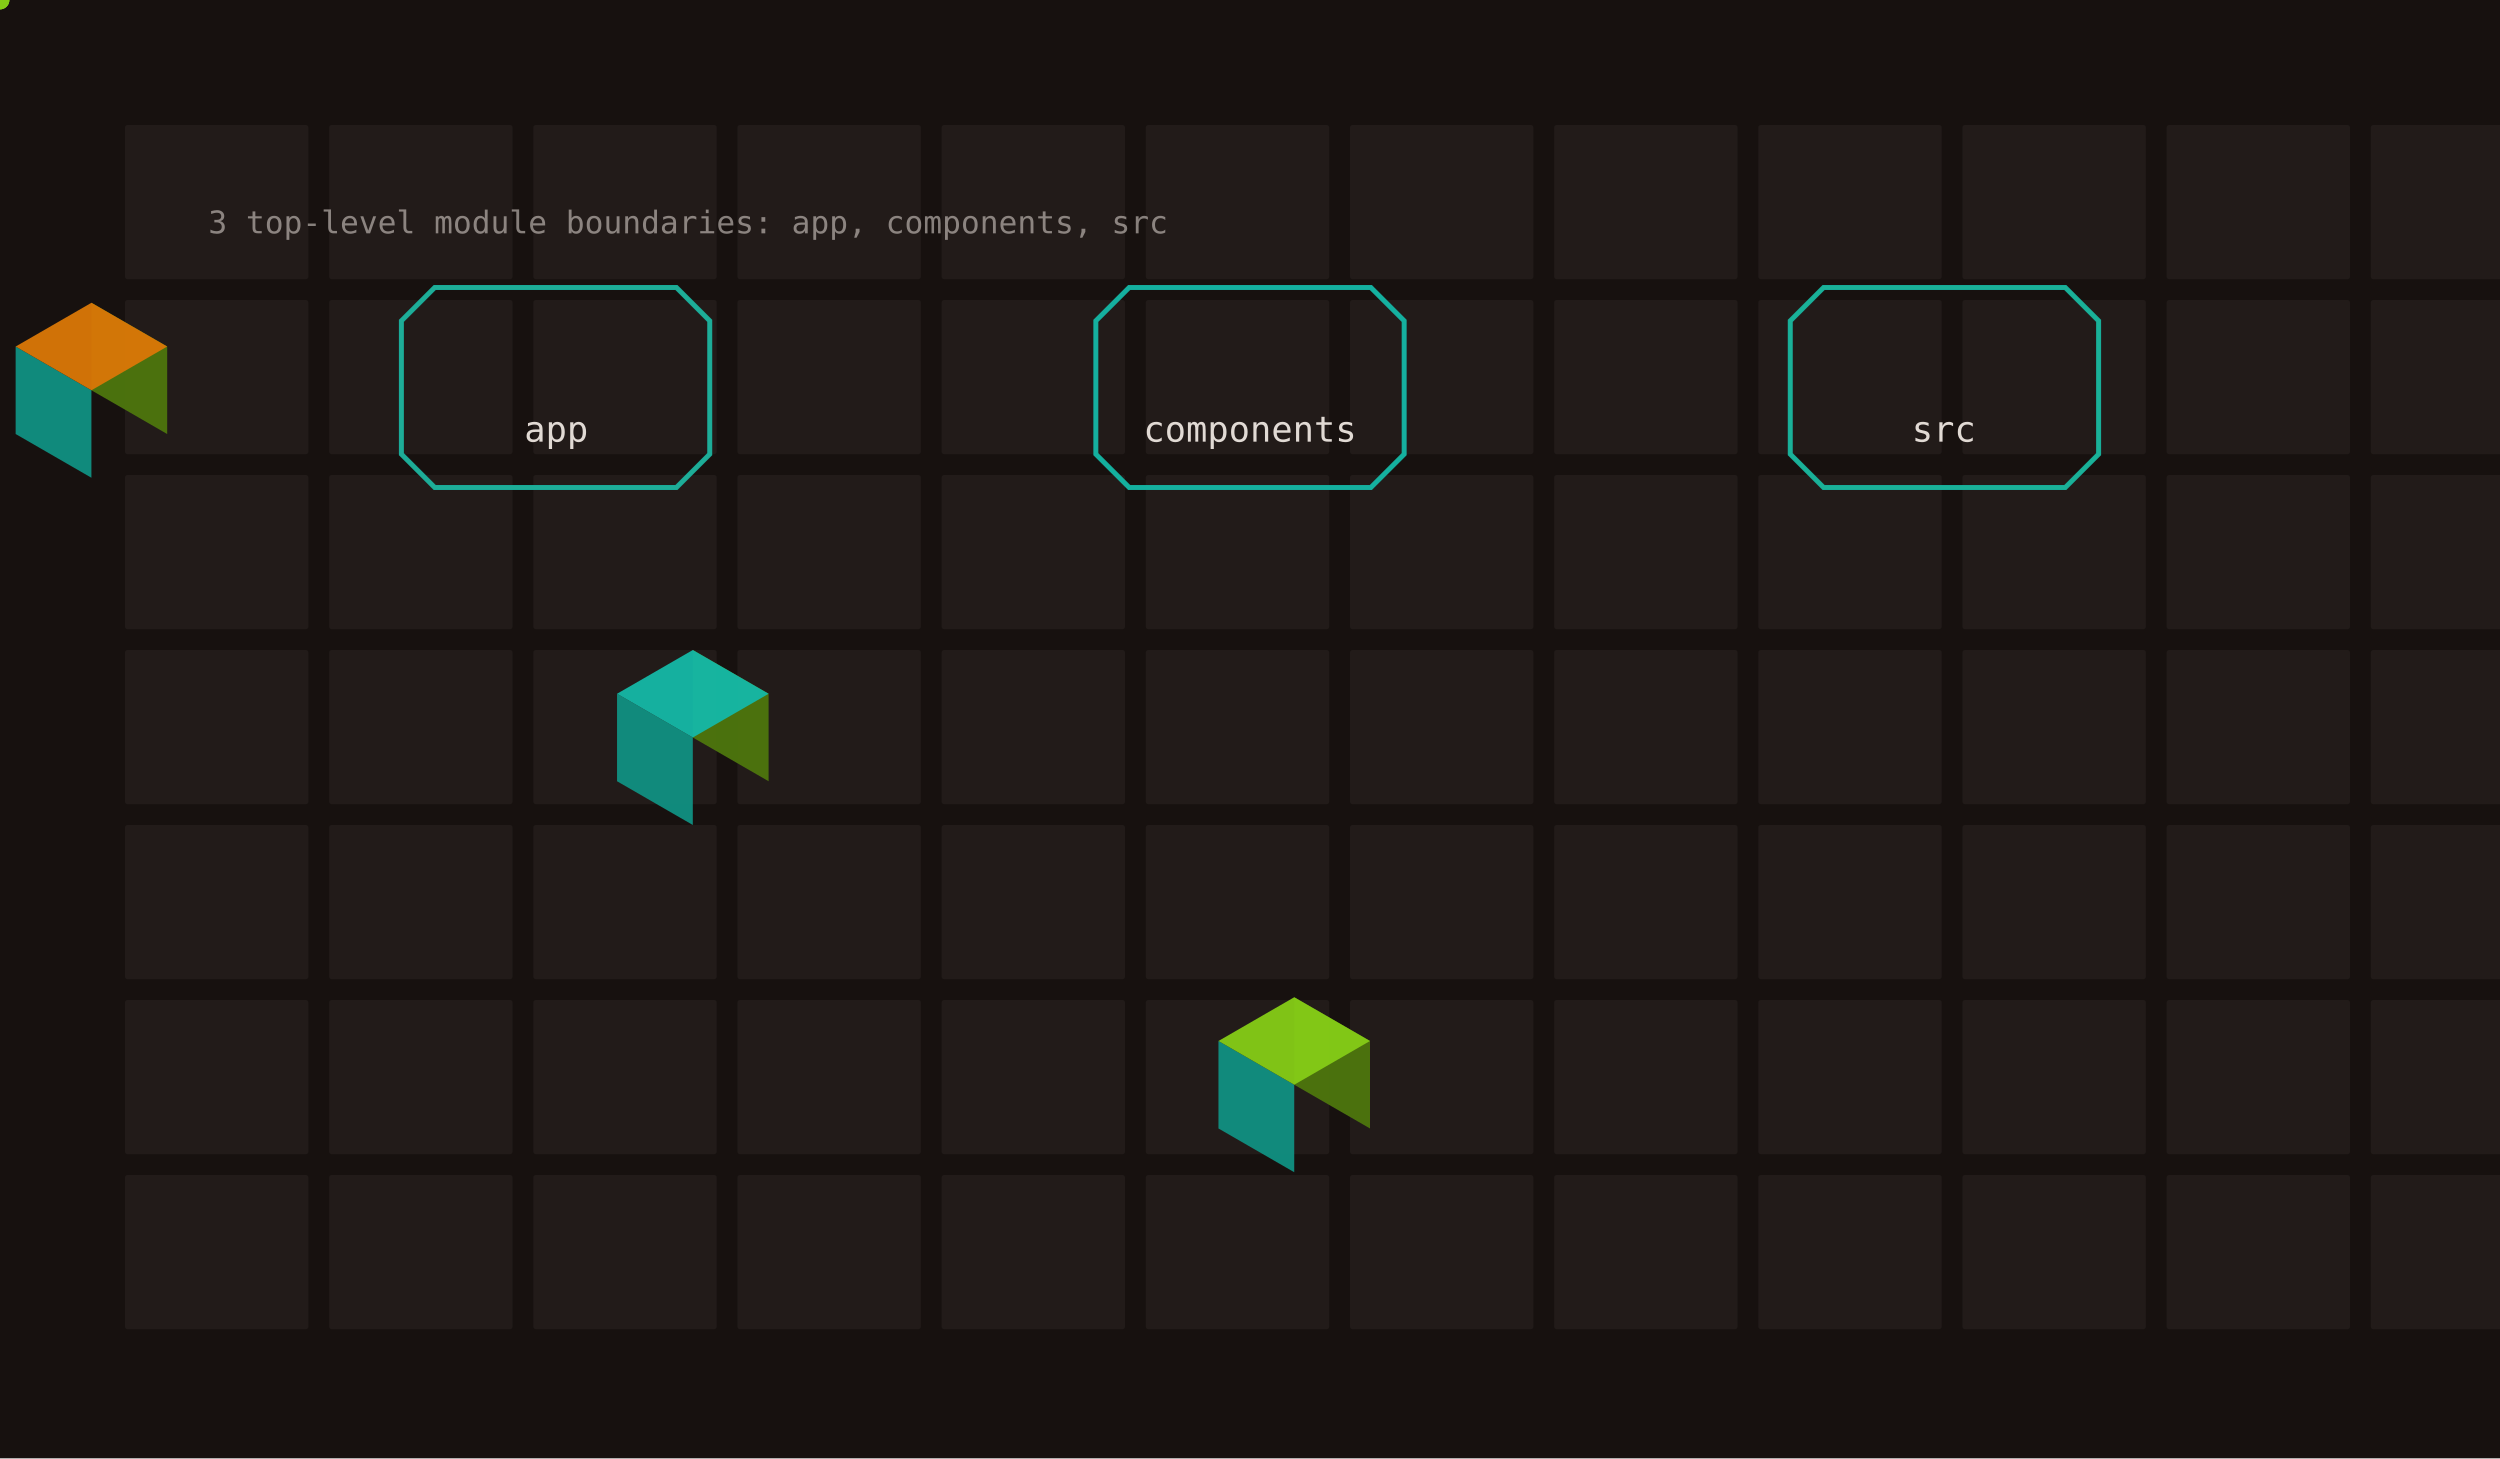
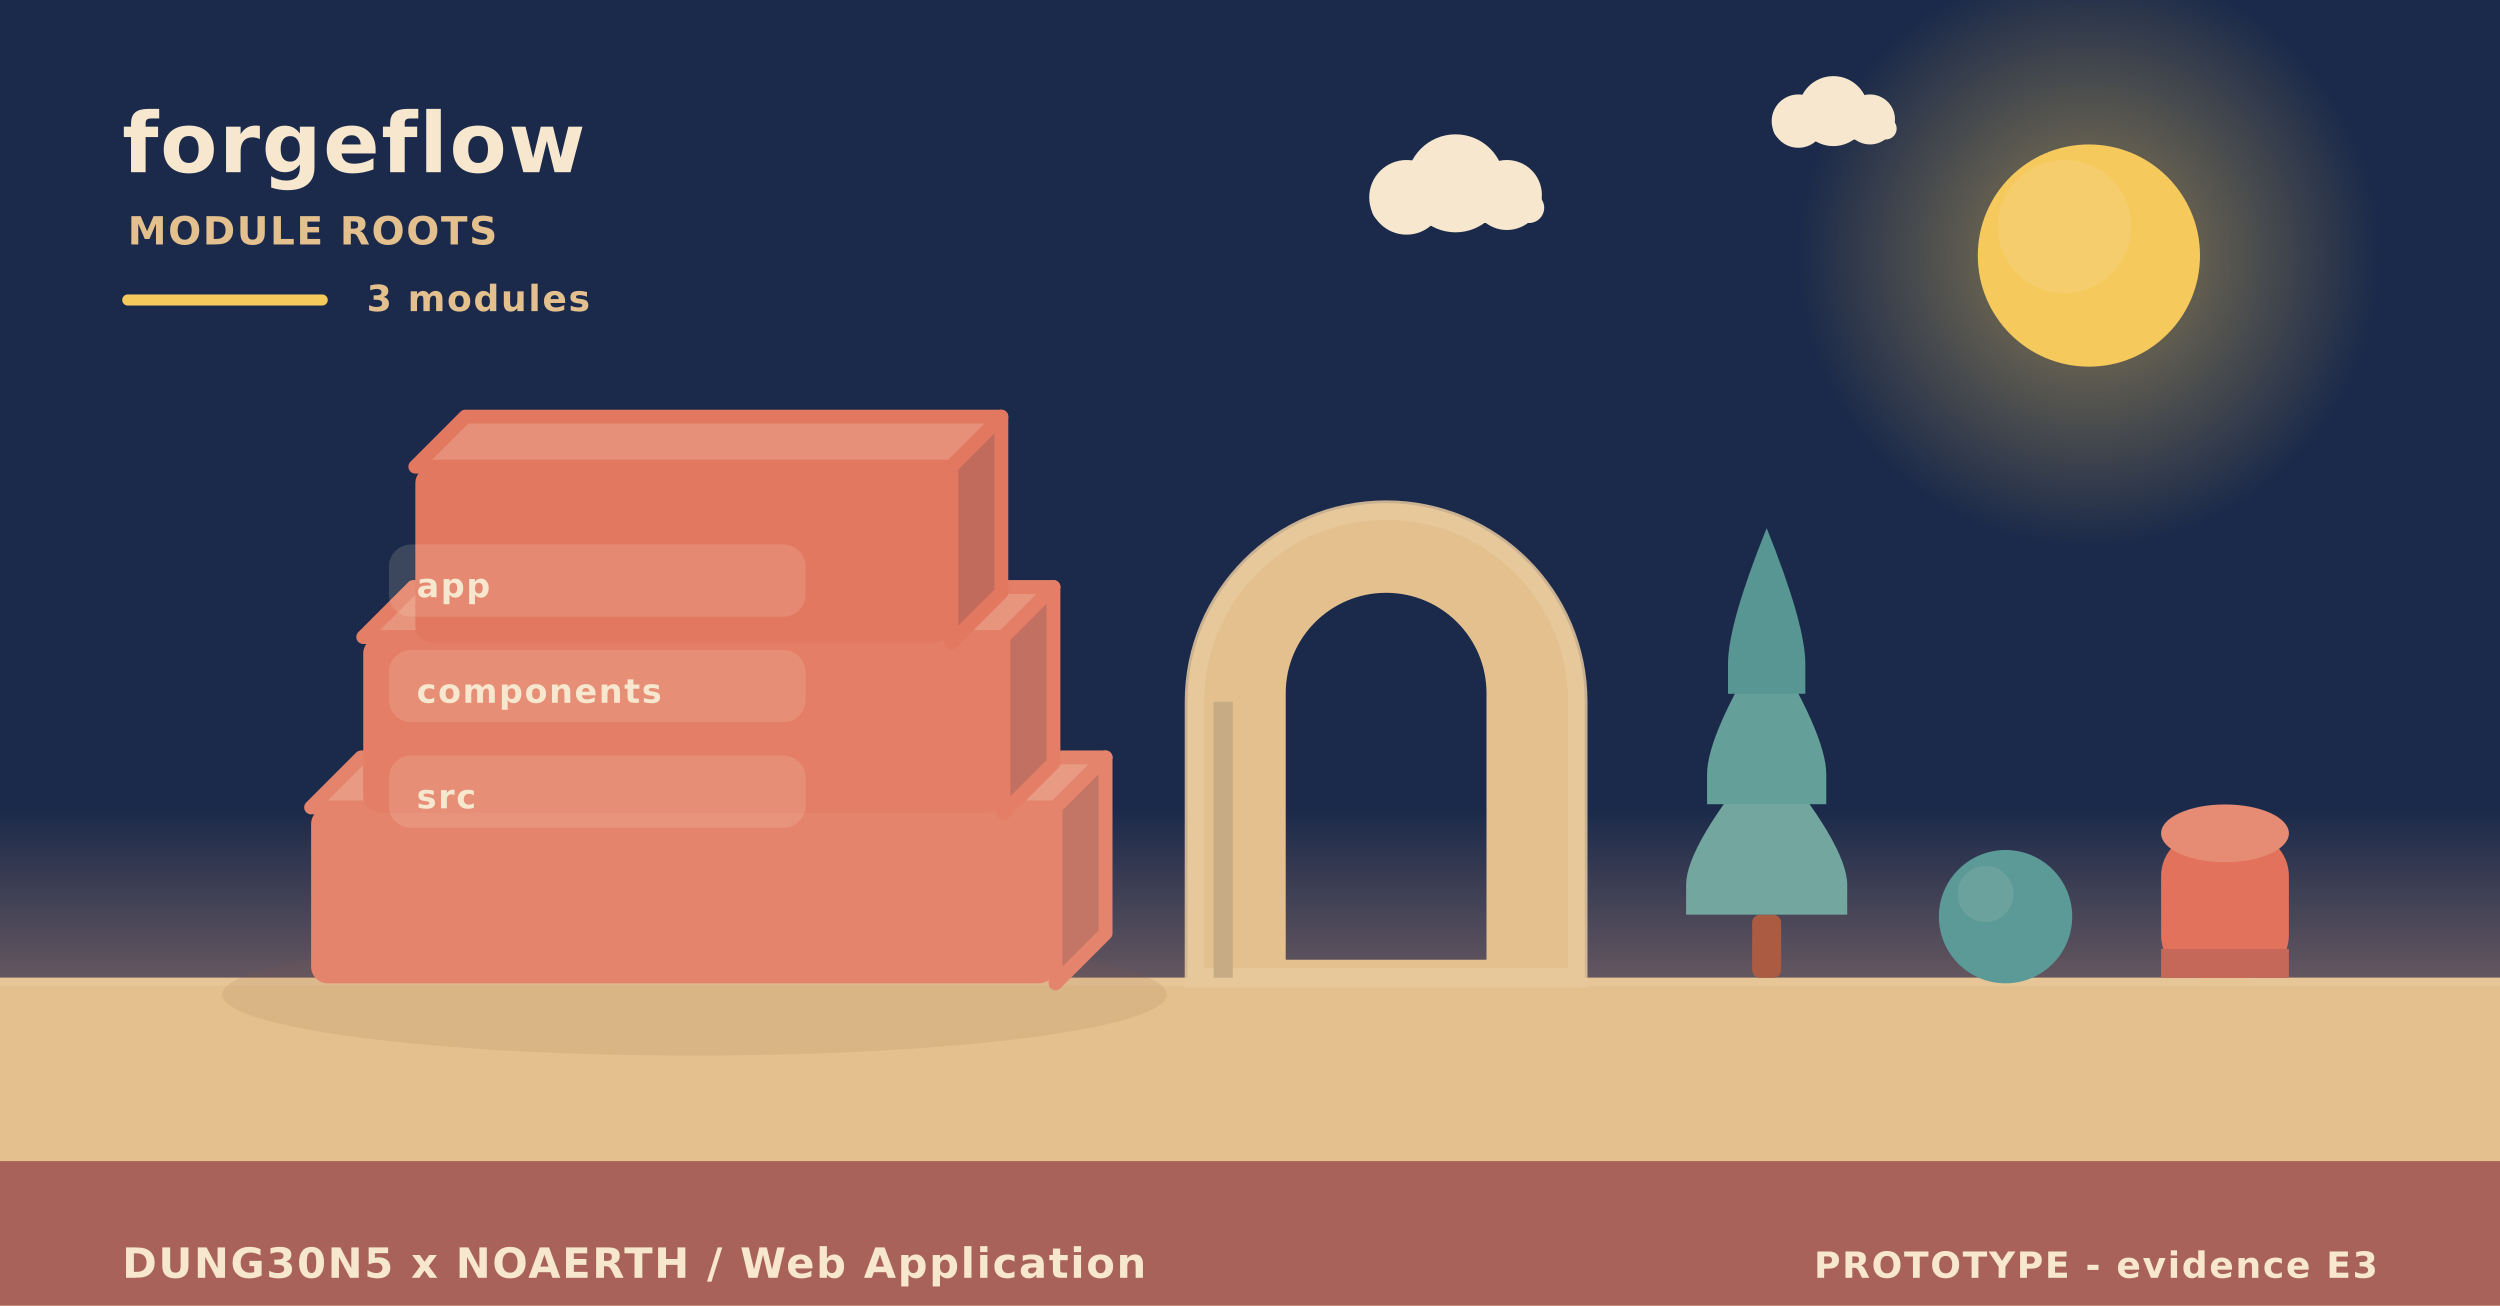
- <svg xmlns="http://www.w3.org/2000/svg" viewBox="0 0 1200 700" width="1200" height="700" role="img" aria-label="forgeflow architecture">
-   <rect width="1200" height="700" fill="#17110f" />
-   <defs>
-     <linearGradient id="ga" x1="0" y1="0" x2="1" y2="1">
-       <stop offset="0%" stop-color="#d97706" />
-       <stop offset="100%" stop-color="#14b8a6" />
-     </linearGradient>
-   </defs>
-   <rect x="60.00" y="60.00" width="88.00" height="74.00" rx="1.20" fill="#f6efe9" opacity="0.05" />
-   <rect x="158.00" y="60.00" width="88.00" height="74.00" rx="1.20" fill="#f6efe9" opacity="0.05" />
-   <rect x="256.00" y="60.00" width="88.00" height="74.00" rx="1.20" fill="#f6efe9" opacity="0.05" />
-   <rect x="354.00" y="60.00" width="88.00" height="74.00" rx="1.20" fill="#f6efe9" opacity="0.05" />
-   <rect x="452.00" y="60.00" width="88.00" height="74.00" rx="1.20" fill="#f6efe9" opacity="0.05" />
-   <rect x="550.00" y="60.00" width="88.00" height="74.00" rx="1.20" fill="#f6efe9" opacity="0.05" />
-   <rect x="648.00" y="60.00" width="88.00" height="74.00" rx="1.20" fill="#f6efe9" opacity="0.05" />
-   <rect x="746.00" y="60.00" width="88.00" height="74.00" rx="1.20" fill="#f6efe9" opacity="0.05" />
-   <rect x="844.00" y="60.00" width="88.00" height="74.00" rx="1.20" fill="#f6efe9" opacity="0.05" />
-   <rect x="942.00" y="60.00" width="88.00" height="74.00" rx="1.20" fill="#f6efe9" opacity="0.05" />
-   <rect x="1040.00" y="60.00" width="88.00" height="74.00" rx="1.20" fill="#f6efe9" opacity="0.05" />
-   <rect x="1138.00" y="60.00" width="88.00" height="74.00" rx="1.20" fill="#f6efe9" opacity="0.05" />
-   <rect x="60.00" y="144.00" width="88.00" height="74.00" rx="1.20" fill="#f6efe9" opacity="0.05" />
-   <rect x="158.00" y="144.00" width="88.00" height="74.00" rx="1.20" fill="#f6efe9" opacity="0.05" />
-   <rect x="256.00" y="144.00" width="88.00" height="74.00" rx="1.20" fill="#f6efe9" opacity="0.05" />
-   <rect x="354.00" y="144.00" width="88.00" height="74.00" rx="1.20" fill="#f6efe9" opacity="0.05" />
-   <rect x="452.00" y="144.00" width="88.00" height="74.00" rx="1.20" fill="#f6efe9" opacity="0.05" />
-   <rect x="550.00" y="144.00" width="88.00" height="74.00" rx="1.20" fill="#f6efe9" opacity="0.05" />
-   <rect x="648.00" y="144.00" width="88.00" height="74.00" rx="1.20" fill="#f6efe9" opacity="0.05" />
-   <rect x="746.00" y="144.00" width="88.00" height="74.00" rx="1.20" fill="#f6efe9" opacity="0.05" />
-   <rect x="844.00" y="144.00" width="88.00" height="74.00" rx="1.20" fill="#f6efe9" opacity="0.05" />
-   <rect x="942.00" y="144.00" width="88.00" height="74.00" rx="1.20" fill="#f6efe9" opacity="0.05" />
-   <rect x="1040.00" y="144.00" width="88.00" height="74.00" rx="1.20" fill="#f6efe9" opacity="0.05" />
-   <rect x="1138.00" y="144.00" width="88.00" height="74.00" rx="1.20" fill="#f6efe9" opacity="0.05" />
-   <rect x="60.00" y="228.00" width="88.00" height="74.00" rx="1.20" fill="#f6efe9" opacity="0.05" />
-   <rect x="158.00" y="228.00" width="88.00" height="74.00" rx="1.20" fill="#f6efe9" opacity="0.05" />
-   <rect x="256.00" y="228.00" width="88.00" height="74.00" rx="1.20" fill="#f6efe9" opacity="0.05" />
-   <rect x="354.00" y="228.00" width="88.00" height="74.00" rx="1.20" fill="#f6efe9" opacity="0.05" />
-   <rect x="452.00" y="228.00" width="88.00" height="74.00" rx="1.20" fill="#f6efe9" opacity="0.05" />
-   <rect x="550.00" y="228.00" width="88.00" height="74.00" rx="1.20" fill="#f6efe9" opacity="0.05" />
-   <rect x="648.00" y="228.00" width="88.00" height="74.00" rx="1.20" fill="#f6efe9" opacity="0.05" />
-   <rect x="746.00" y="228.00" width="88.00" height="74.00" rx="1.20" fill="#f6efe9" opacity="0.05" />
-   <rect x="844.00" y="228.00" width="88.00" height="74.00" rx="1.20" fill="#f6efe9" opacity="0.05" />
-   <rect x="942.00" y="228.00" width="88.00" height="74.00" rx="1.20" fill="#f6efe9" opacity="0.05" />
-   <rect x="1040.00" y="228.00" width="88.00" height="74.00" rx="1.20" fill="#f6efe9" opacity="0.05" />
-   <rect x="1138.00" y="228.00" width="88.00" height="74.00" rx="1.20" fill="#f6efe9" opacity="0.05" />
-   <rect x="60.00" y="312.00" width="88.00" height="74.00" rx="1.20" fill="#f6efe9" opacity="0.05" />
-   <rect x="158.00" y="312.00" width="88.00" height="74.00" rx="1.20" fill="#f6efe9" opacity="0.05" />
-   <rect x="256.00" y="312.00" width="88.00" height="74.00" rx="1.20" fill="#f6efe9" opacity="0.05" />
-   <rect x="354.00" y="312.00" width="88.00" height="74.00" rx="1.20" fill="#f6efe9" opacity="0.05" />
-   <rect x="452.00" y="312.00" width="88.00" height="74.00" rx="1.20" fill="#f6efe9" opacity="0.05" />
-   <rect x="550.00" y="312.00" width="88.00" height="74.00" rx="1.20" fill="#f6efe9" opacity="0.05" />
-   <rect x="648.00" y="312.00" width="88.00" height="74.00" rx="1.20" fill="#f6efe9" opacity="0.05" />
-   <rect x="746.00" y="312.00" width="88.00" height="74.00" rx="1.20" fill="#f6efe9" opacity="0.05" />
-   <rect x="844.00" y="312.00" width="88.00" height="74.00" rx="1.20" fill="#f6efe9" opacity="0.05" />
-   <rect x="942.00" y="312.00" width="88.00" height="74.00" rx="1.20" fill="#f6efe9" opacity="0.05" />
-   <rect x="1040.00" y="312.00" width="88.00" height="74.00" rx="1.20" fill="#f6efe9" opacity="0.05" />
-   <rect x="1138.00" y="312.00" width="88.00" height="74.00" rx="1.20" fill="#f6efe9" opacity="0.05" />
-   <rect x="60.00" y="396.00" width="88.00" height="74.00" rx="1.20" fill="#f6efe9" opacity="0.05" />
-   <rect x="158.00" y="396.00" width="88.00" height="74.00" rx="1.20" fill="#f6efe9" opacity="0.05" />
-   <rect x="256.00" y="396.00" width="88.00" height="74.00" rx="1.20" fill="#f6efe9" opacity="0.05" />
-   <rect x="354.00" y="396.00" width="88.00" height="74.00" rx="1.20" fill="#f6efe9" opacity="0.05" />
-   <rect x="452.00" y="396.00" width="88.00" height="74.00" rx="1.20" fill="#f6efe9" opacity="0.05" />
-   <rect x="550.00" y="396.00" width="88.00" height="74.00" rx="1.20" fill="#f6efe9" opacity="0.05" />
-   <rect x="648.00" y="396.00" width="88.00" height="74.00" rx="1.20" fill="#f6efe9" opacity="0.05" />
-   <rect x="746.00" y="396.00" width="88.00" height="74.00" rx="1.20" fill="#f6efe9" opacity="0.05" />
-   <rect x="844.00" y="396.00" width="88.00" height="74.00" rx="1.20" fill="#f6efe9" opacity="0.05" />
-   <rect x="942.00" y="396.00" width="88.00" height="74.00" rx="1.20" fill="#f6efe9" opacity="0.05" />
-   <rect x="1040.00" y="396.00" width="88.00" height="74.00" rx="1.20" fill="#f6efe9" opacity="0.05" />
-   <rect x="1138.00" y="396.00" width="88.00" height="74.00" rx="1.20" fill="#f6efe9" opacity="0.05" />
-   <rect x="60.00" y="480.00" width="88.00" height="74.00" rx="1.20" fill="#f6efe9" opacity="0.05" />
-   <rect x="158.00" y="480.00" width="88.00" height="74.00" rx="1.20" fill="#f6efe9" opacity="0.05" />
-   <rect x="256.00" y="480.00" width="88.00" height="74.00" rx="1.20" fill="#f6efe9" opacity="0.05" />
-   <rect x="354.00" y="480.00" width="88.00" height="74.00" rx="1.20" fill="#f6efe9" opacity="0.05" />
-   <rect x="452.00" y="480.00" width="88.00" height="74.00" rx="1.20" fill="#f6efe9" opacity="0.05" />
-   <rect x="550.00" y="480.00" width="88.00" height="74.00" rx="1.20" fill="#f6efe9" opacity="0.05" />
-   <rect x="648.00" y="480.00" width="88.00" height="74.00" rx="1.20" fill="#f6efe9" opacity="0.05" />
-   <rect x="746.00" y="480.00" width="88.00" height="74.00" rx="1.20" fill="#f6efe9" opacity="0.05" />
-   <rect x="844.00" y="480.00" width="88.00" height="74.00" rx="1.20" fill="#f6efe9" opacity="0.05" />
-   <rect x="942.00" y="480.00" width="88.00" height="74.00" rx="1.20" fill="#f6efe9" opacity="0.05" />
-   <rect x="1040.00" y="480.00" width="88.00" height="74.00" rx="1.20" fill="#f6efe9" opacity="0.05" />
-   <rect x="1138.00" y="480.00" width="88.00" height="74.00" rx="1.20" fill="#f6efe9" opacity="0.05" />
-   <rect x="60.00" y="564.00" width="88.00" height="74.00" rx="1.20" fill="#f6efe9" opacity="0.05" />
-   <rect x="158.00" y="564.00" width="88.00" height="74.00" rx="1.20" fill="#f6efe9" opacity="0.05" />
-   <rect x="256.00" y="564.00" width="88.00" height="74.00" rx="1.20" fill="#f6efe9" opacity="0.05" />
-   <rect x="354.00" y="564.00" width="88.00" height="74.00" rx="1.20" fill="#f6efe9" opacity="0.05" />
-   <rect x="452.00" y="564.00" width="88.00" height="74.00" rx="1.20" fill="#f6efe9" opacity="0.05" />
-   <rect x="550.00" y="564.00" width="88.00" height="74.00" rx="1.20" fill="#f6efe9" opacity="0.05" />
-   <rect x="648.00" y="564.00" width="88.00" height="74.00" rx="1.20" fill="#f6efe9" opacity="0.05" />
-   <rect x="746.00" y="564.00" width="88.00" height="74.00" rx="1.20" fill="#f6efe9" opacity="0.05" />
-   <rect x="844.00" y="564.00" width="88.00" height="74.00" rx="1.20" fill="#f6efe9" opacity="0.05" />
-   <rect x="942.00" y="564.00" width="88.00" height="74.00" rx="1.20" fill="#f6efe9" opacity="0.05" />
-   <rect x="1040.00" y="564.00" width="88.00" height="74.00" rx="1.20" fill="#f6efe9" opacity="0.05" />
-   <rect x="1138.00" y="564.00" width="88.00" height="74.00" rx="1.20" fill="#f6efe9" opacity="0.05" />
-   <path d="M208.67,138.00 H324.67 L340.67,154.00 V218.00 L324.67,234.00 H208.67 L192.67,218.00 V154.00 Z" fill="none" stroke="rgba(217,119,6,0.550)" stroke-width="1.80" opacity="0.90" />
-   <polygon points="43.88,187.33 80.25,208.33 80.25,166.33 43.88,145.33" fill="#4d760d" opacity="0.95" />
-   <polygon points="7.51,208.33 43.88,229.33 43.88,187.33 7.51,166.33" fill="#109081" opacity="0.95" />
-   <polygon points="43.88,145.33 80.25,166.33 43.88,187.33 7.51,166.33" fill="#d97706" opacity="0.95" />
-   <text x="267" y="212" font-family="ui-monospace,Menlo,monospace" font-size="17" fill="rgba(246,239,233,0.900)" text-anchor="middle">app</text>
+ <svg xmlns="http://www.w3.org/2000/svg" width="900" height="470" viewBox="0 0 900 470" role="img" aria-label="forgeflow - how it is built">
+   <linearGradient id="skya" x1="0" y1="0" x2="0" y2="1">
+     <stop offset="0" stop-color="#1b2a4a" />
+     <stop offset="0.62" stop-color="#1b2a4a" />
+     <stop offset="1" stop-color="#f3ad8a" />
+   </linearGradient>
+   <rect width="900" height="470" fill="url(#skya)" />
+   <radialGradient id="suna">
+     <stop offset="0.35" stop-color="#f5c95c" stop-opacity="0.34" />
+     <stop offset="1" stop-color="#f5c95c" stop-opacity="0" />
+   </radialGradient>
+   <circle cx="752" cy="92" r="104" fill="url(#suna)" />
+   <circle cx="752" cy="92" r="40" fill="#f5c95c" />
+   <circle cx="743.2" cy="81.6" r="24" fill="#f5d27e" opacity="0.5" />
  <g>
-     <path d="M208.67,138.00 H324.67 L340.67,154.00 V218.00 L324.67,234.00 H208.67 L192.67,218.00 V154.00 Z" fill="none" stroke="#14b8a6" stroke-width="2.40" opacity="0.90" />
-     <animate attributeName="opacity" values="0.25;1.0;0.25" dur="15.2s" begin="0.0s" repeatCount="indefinite" />
+     <circle cx="524" cy="66" r="17.64" fill="#f6e7ce" />
+     <circle cx="506.36" cy="71.04" r="13.44" fill="#f6e7ce" />
+     <circle cx="542.48" cy="70.2" r="12.6" fill="#f6e7ce" />
+     <rect x="493.76" y="69.36" width="62.16" height="10.92" rx="5.46" fill="#f6e7ce" />
+     <animateTransform attributeName="transform" type="translate" values="0 0;24 0;0 0" dur="36s" begin="0s" repeatCount="indefinite" />
  </g>
-   <g opacity="0.9">
-     <circle cx="0.00" cy="0.00" r="4.50" fill="#84cc16" opacity="1.00" />
-     <animateTransform attributeName="transform" type="translate" values="266.67,184.00 600.00,184.00" dur="5.067s" begin="0.0s" repeatCount="indefinite" />
-     <animateTransform attributeName="transform" type="translate" values="600.00,184.00 266.67,184.00" dur="5.067s" begin="2.533s" repeatCount="indefinite" />
+   <g>
+     <circle cx="660" cy="40" r="12.6" fill="#f6e7ce" />
+     <circle cx="647.4" cy="43.6" r="9.6" fill="#f6e7ce" />
+     <circle cx="673.2" cy="43" r="9" fill="#f6e7ce" />
+     <rect x="638.4" y="42.4" width="44.4" height="7.8" rx="3.9" fill="#f6e7ce" />
+     <animateTransform attributeName="transform" type="translate" values="0 0;-18 0;0 0" dur="46s" begin="3s" repeatCount="indefinite" />
  </g>
-   <path d="M542.00,138.00 H658.00 L674.00,154.00 V218.00 L658.00,234.00 H542.00 L526.00,218.00 V154.00 Z" fill="none" stroke="rgba(20,184,166,0.550)" stroke-width="1.80" opacity="0.90" />
-   <polygon points="332.55,354.00 368.93,375.00 368.93,333.00 332.55,312.00" fill="#4d760d" opacity="0.95" />
-   <polygon points="296.18,375.00 332.55,396.00 332.55,354.00 296.18,333.00" fill="#109081" opacity="0.95" />
-   <polygon points="332.55,312.00 368.93,333.00 332.55,354.00 296.18,333.00" fill="#14b8a6" opacity="0.95" />
-   <text x="600" y="212" font-family="ui-monospace,Menlo,monospace" font-size="17" fill="rgba(246,239,233,0.900)" text-anchor="middle">components</text>
+   <rect x="0" y="352" width="900" height="118" fill="#e3c08d" />
+   <rect x="0" y="352" width="900" height="3" fill="#e6c596" />
+   <text x="44" y="62" font-family="Verdana,DejaVu Sans,sans-serif" font-size="30" font-weight="700" letter-spacing="0.6" fill="#f6e7ce" text-anchor="start">forgeflow</text>
+   <text x="46" y="88" font-family="Verdana,DejaVu Sans,sans-serif" font-size="14" font-weight="700" letter-spacing="0.6" fill="#e3c08d" text-anchor="start">MODULE ROOTS</text>
+   <rect x="44" y="106" width="74" height="4" rx="2" fill="#f5c95c" />
+   <text x="132" y="112" font-family="Verdana,DejaVu Sans,sans-serif" font-size="13" font-weight="700" letter-spacing="0.6" fill="#e3c08d" text-anchor="start">3 modules</text>
+   <ellipse cx="250" cy="358" rx="170" ry="22" fill="rgba(138,90,68,0.11)" />
+   <path d="M112,290.67 L380,290.67 L398,272.67 L130,272.67 Z" fill="#e99a82" stroke="#e5846c" stroke-width="5" stroke-linejoin="round" />
+   <path d="M380,290.67 L398,272.67 L398,336 L380,354 Z" fill="#c37566" stroke="#e5846c" stroke-width="5" stroke-linejoin="round" />
+   <rect x="112" y="290.67" width="268" height="63.33" rx="6" fill="#e5846c" />
+   <path d="M130.76,229.33 L361.24,229.33 L379.24,211.33 L148.76,211.33 Z" fill="#e8957d" stroke="#e47e66" stroke-width="5" stroke-linejoin="round" />
+   <path d="M361.24,229.33 L379.24,211.33 L379.24,274.67 L361.24,292.67 Z" fill="#c27061" stroke="#e47e66" stroke-width="5" stroke-linejoin="round" />
+   <rect x="130.76" y="229.33" width="230.48" height="63.33" rx="6" fill="#e47e66" />
+   <path d="M149.52,168 L342.48,168 L360.48,150 L167.52,150 Z" fill="#e79079" stroke="#e37861" stroke-width="5" stroke-linejoin="round" />
+   <path d="M342.48,168 L360.48,150 L360.48,213.33 L342.48,231.33 Z" fill="#c16b5d" stroke="#e37861" stroke-width="5" stroke-linejoin="round" />
+   <rect x="149.52" y="168" width="192.96" height="63.33" rx="6" fill="#e37861" />
+   <rect x="140" y="196" width="150" height="26" rx="8" fill="rgba(246,231,206,0.16)" opacity="0.94" />
  <g>
-     <path d="M542.00,138.00 H658.00 L674.00,154.00 V218.00 L658.00,234.00 H542.00 L526.00,218.00 V154.00 Z" fill="none" stroke="#14b8a6" stroke-width="2.40" opacity="0.90" />
-     <animate attributeName="opacity" values="0.25;1.0;0.25" dur="15.2s" begin="0.45s" repeatCount="indefinite" />
+     <text x="150" y="215" font-family="Verdana,DejaVu Sans,sans-serif" font-size="12" font-weight="700" letter-spacing="0.6" fill="#f6e7ce" text-anchor="start">app</text>
+     <animateTransform attributeName="transform" type="translate" values="0 10;0 0" dur="0.7s" begin="0.3s" fill="freeze" />
  </g>
-   <g opacity="0.9">
-     <circle cx="0.00" cy="0.00" r="4.50" fill="#84cc16" opacity="1.00" />
-     <animateTransform attributeName="transform" type="translate" values="600.00,184.00 933.33,184.00" dur="5.067s" begin="0.3s" repeatCount="indefinite" />
-     <animateTransform attributeName="transform" type="translate" values="933.33,184.00 600.00,184.00" dur="5.067s" begin="2.833s" repeatCount="indefinite" />
+   <rect x="140" y="234" width="150" height="26" rx="8" fill="rgba(246,231,206,0.16)" opacity="0.94" />
+   <g>
+     <text x="150" y="253" font-family="Verdana,DejaVu Sans,sans-serif" font-size="12" font-weight="700" letter-spacing="0.6" fill="#f6e7ce" text-anchor="start">components</text>
+     <animateTransform attributeName="transform" type="translate" values="0 10;0 0" dur="0.7s" begin="0.5s" fill="freeze" />
  </g>
-   <path d="M875.33,138.00 H991.33 L1007.33,154.00 V218.00 L991.33,234.00 H875.33 L859.33,218.00 V154.00 Z" fill="none" stroke="rgba(132,204,22,0.550)" stroke-width="1.80" opacity="0.90" />
-   <polygon points="621.23,520.67 657.60,541.67 657.60,499.67 621.23,478.67" fill="#4d760d" opacity="0.95" />
-   <polygon points="584.86,541.67 621.23,562.67 621.23,520.67 584.86,499.67" fill="#109081" opacity="0.95" />
-   <polygon points="621.23,478.67 657.60,499.67 621.23,520.67 584.86,499.67" fill="#84cc16" opacity="0.95" />
-   <text x="933" y="212" font-family="ui-monospace,Menlo,monospace" font-size="17" fill="rgba(246,239,233,0.900)" text-anchor="middle">src</text>
+   <rect x="140" y="272" width="150" height="26" rx="8" fill="rgba(246,231,206,0.16)" opacity="0.94" />
  <g>
-     <path d="M875.33,138.00 H991.33 L1007.33,154.00 V218.00 L991.33,234.00 H875.33 L859.33,218.00 V154.00 Z" fill="none" stroke="#14b8a6" stroke-width="2.40" opacity="0.90" />
-     <animate attributeName="opacity" values="0.25;1.0;0.25" dur="15.2s" begin="0.9s" repeatCount="indefinite" />
+     <text x="150" y="291" font-family="Verdana,DejaVu Sans,sans-serif" font-size="12" font-weight="700" letter-spacing="0.6" fill="#f6e7ce" text-anchor="start">src</text>
+     <animateTransform attributeName="transform" type="translate" values="0 10;0 0" dur="0.7s" begin="0.7s" fill="freeze" />
  </g>
-   <g opacity="0.9">
-     <circle cx="0.00" cy="0.00" r="4.50" fill="#84cc16" opacity="1.00" />
-     <animateTransform attributeName="transform" type="translate" values="933.33,184.00 933.33,184.00" dur="5.067s" begin="0.6s" repeatCount="indefinite" />
-     <animateTransform attributeName="transform" type="translate" values="933.33,184.00 933.33,184.00" dur="5.067s" begin="3.133s" repeatCount="indefinite" />
-   </g>
-   <text x="100" y="112" font-family="ui-monospace,Menlo,monospace" font-size="15" fill="rgba(246,239,233,0.500)">3 top-level module boundaries: app, components, src</text>
+   <path d="M430,352 L430,252.64 A69,69 0 0 1 568,252.64 L568,352 Z M460.36,348 L460.36,249.55 A38.64,38.64 0 0 1 537.64,249.55 L537.64,348 Z" fill="#e3c08d" fill-rule="evenodd" stroke="#e3c08d" stroke-width="5" stroke-linejoin="round" />
+   <path d="M430,352 L430,252.64 A69,69 0 0 1 568,252.64 L568,352 Z" fill="none" stroke="#e8c99d" stroke-width="7" stroke-linecap="round" opacity="0.85" />
+   <rect x="436.9" y="252.64" width="6.9" height="99.36" fill="#c7ab84" />
+   <rect x="630.78" y="329.28" width="10.44" height="22.72" rx="2.9" fill="#ac5b43" />
+   <path d="M636,269.64 Q607,304.23 607,318.54 Q607,329.28 607,329.28 L665,329.28 Q665,329.28 665,318.54 Q665,304.23 636,269.64 Z" fill="#74a6a0" />
+   <path d="M636,229.88 Q614.54,264.47 614.54,278.78 Q614.54,289.52 614.54,289.52 L657.46,289.52 Q657.46,289.52 657.46,278.78 Q657.46,264.47 636,229.88 Z" fill="#649f9a" />
+   <path d="M636,190.12 Q622.08,224.71 622.08,239.02 Q622.08,249.76 622.08,249.76 L649.92,249.76 Q649.92,249.76 649.92,239.02 Q649.92,224.71 636,190.12 Z" fill="#589694" />
+   <circle cx="722" cy="330" r="24" fill="#5b9a97" />
+   <circle cx="714.8" cy="321.84" r="10.08" fill="#7aa9a2" opacity="0.55" />
+   <rect x="778" y="300" width="46" height="52" rx="15.33" fill="#e2725b" />
+   <ellipse cx="801" cy="300" rx="23" ry="10.4" fill="#e68c74" />
+   <rect x="778" y="341.6" width="46" height="10.4" fill="#c66859" />
+   <rect x="0" y="418" width="900" height="52" rx="0" fill="#a65c56" opacity="0.94" />
+   <text x="44" y="460" font-family="Verdana,DejaVu Sans,sans-serif" font-size="15" font-weight="700" letter-spacing="0.6" fill="#f6e7ce" text-anchor="start">DUNG30N5 x NOAERTH  /  Web Application</text>
+   <text x="856" y="460" font-family="Verdana,DejaVu Sans,sans-serif" font-size="13" font-weight="700" letter-spacing="0.6" fill="#f6e7ce" text-anchor="end">PROTOTYPE  -  evidence E3</text>
</svg>
